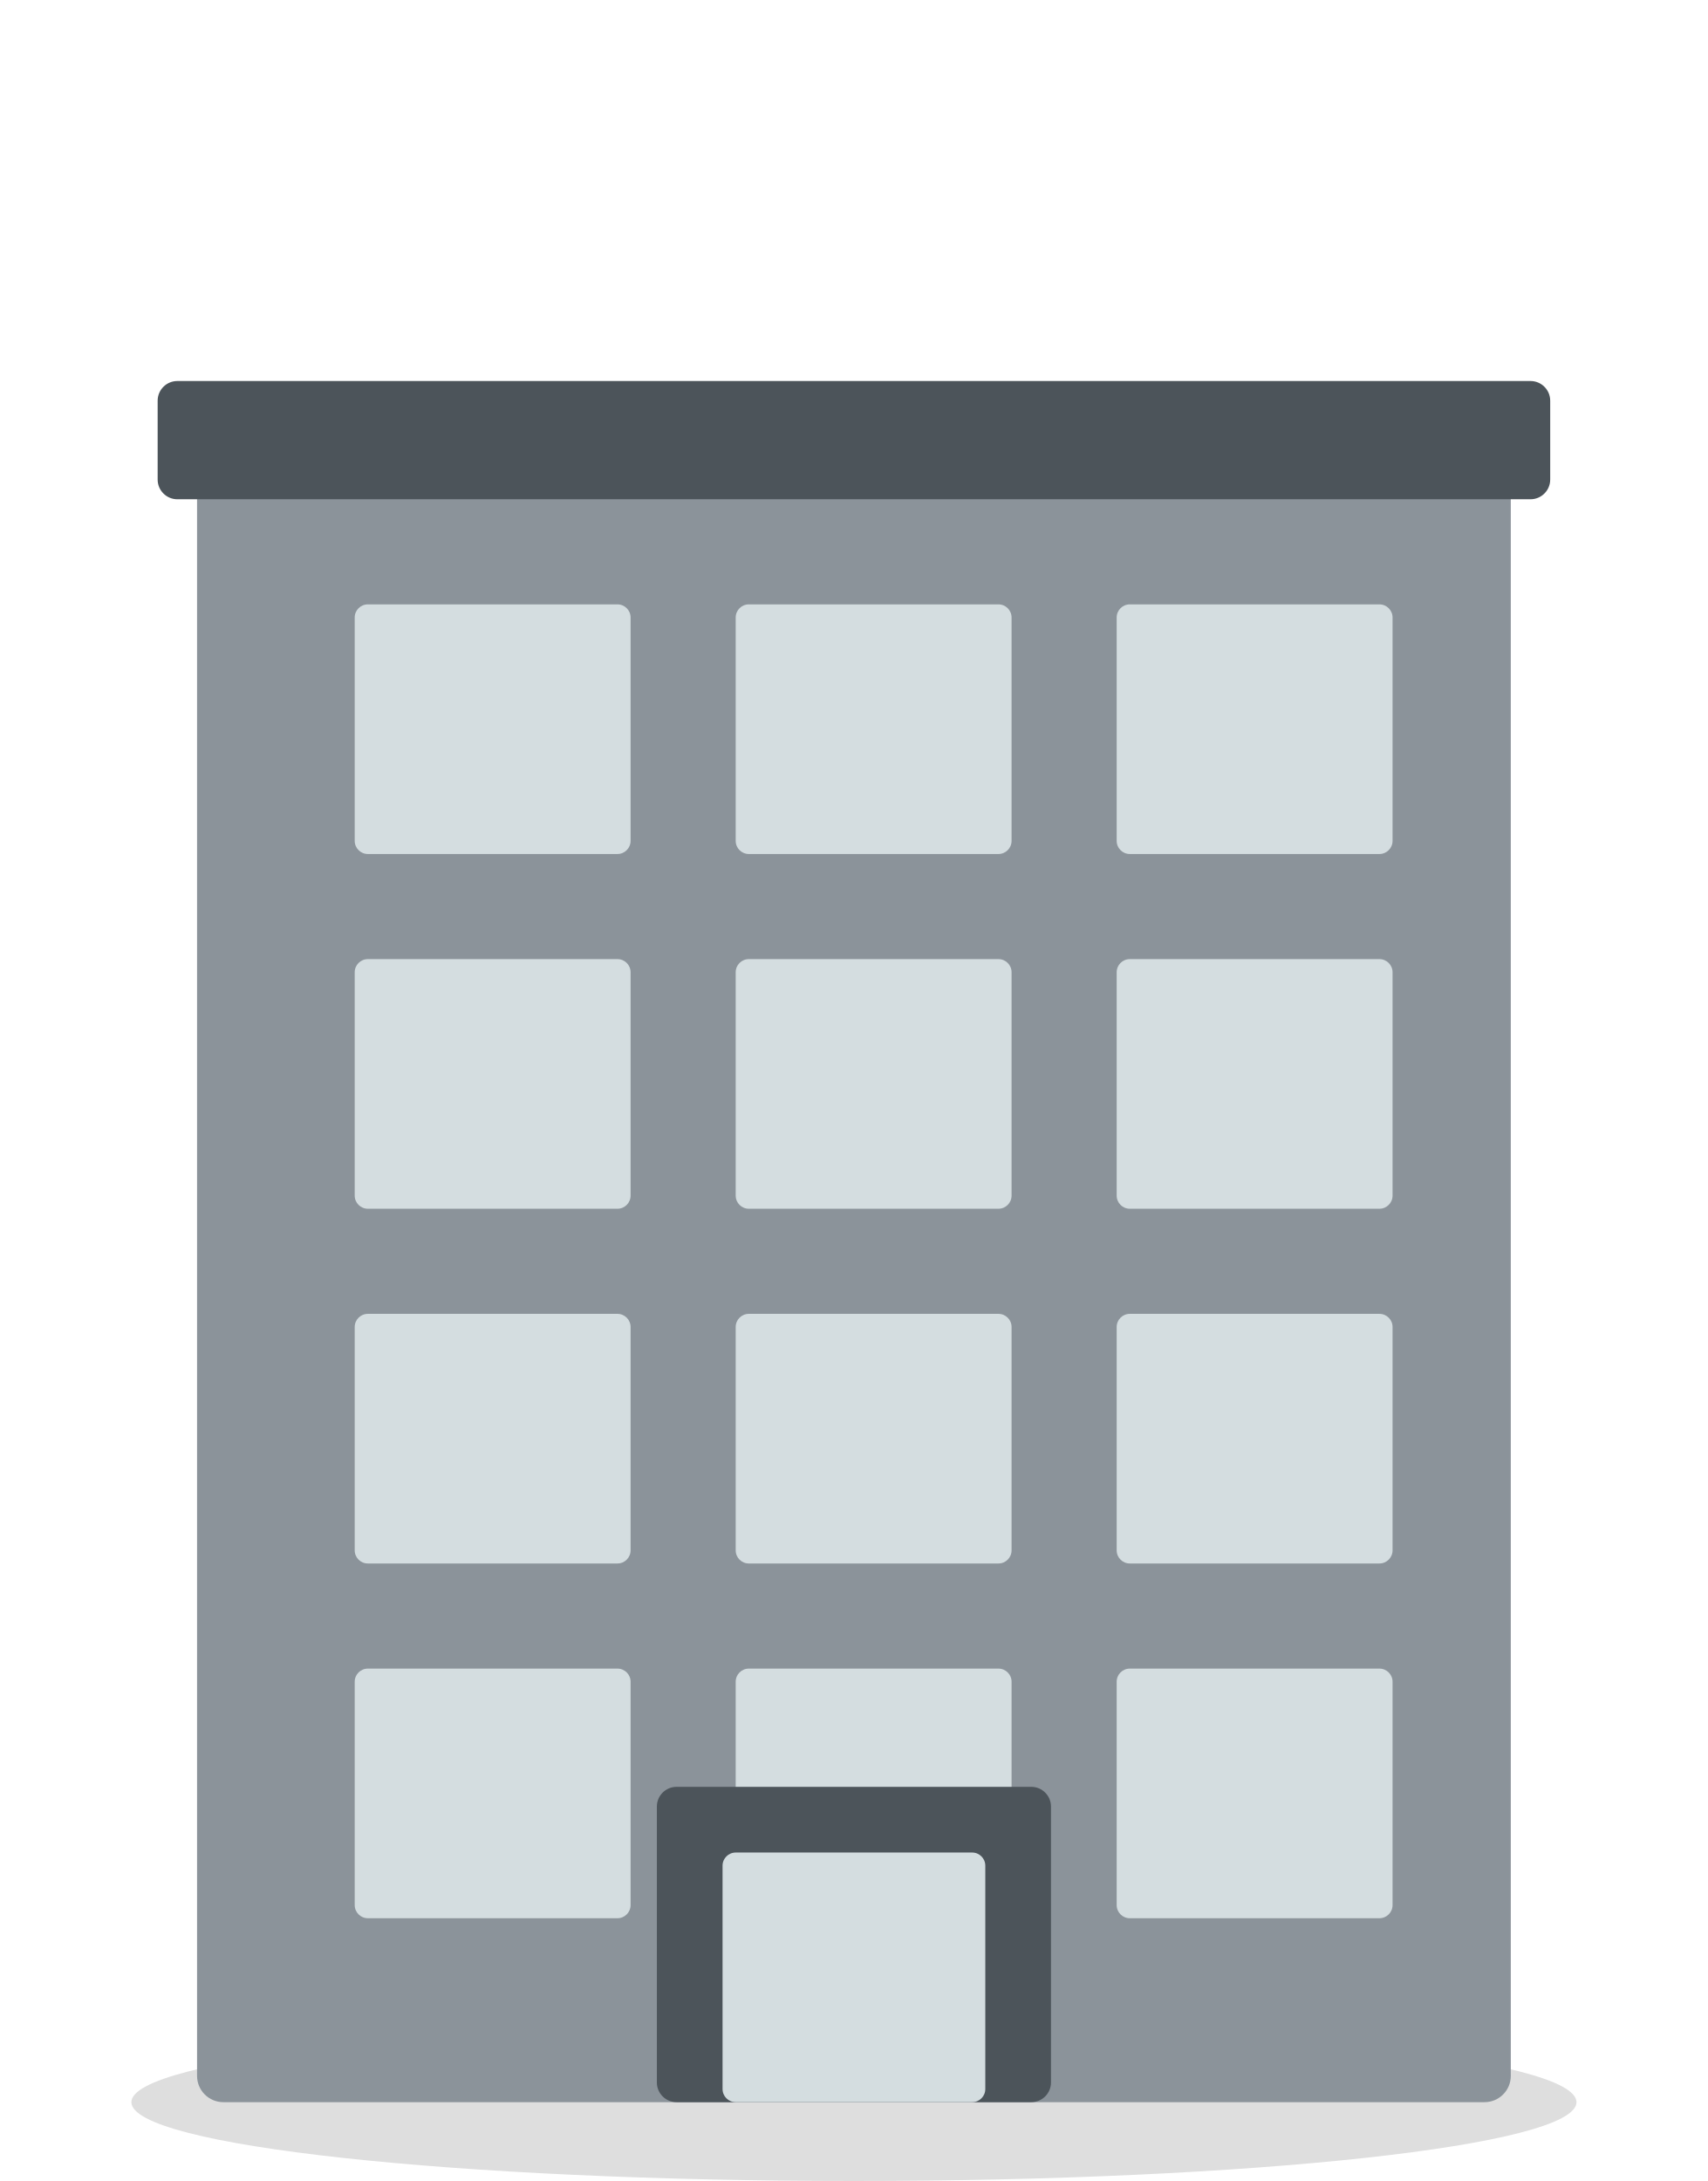
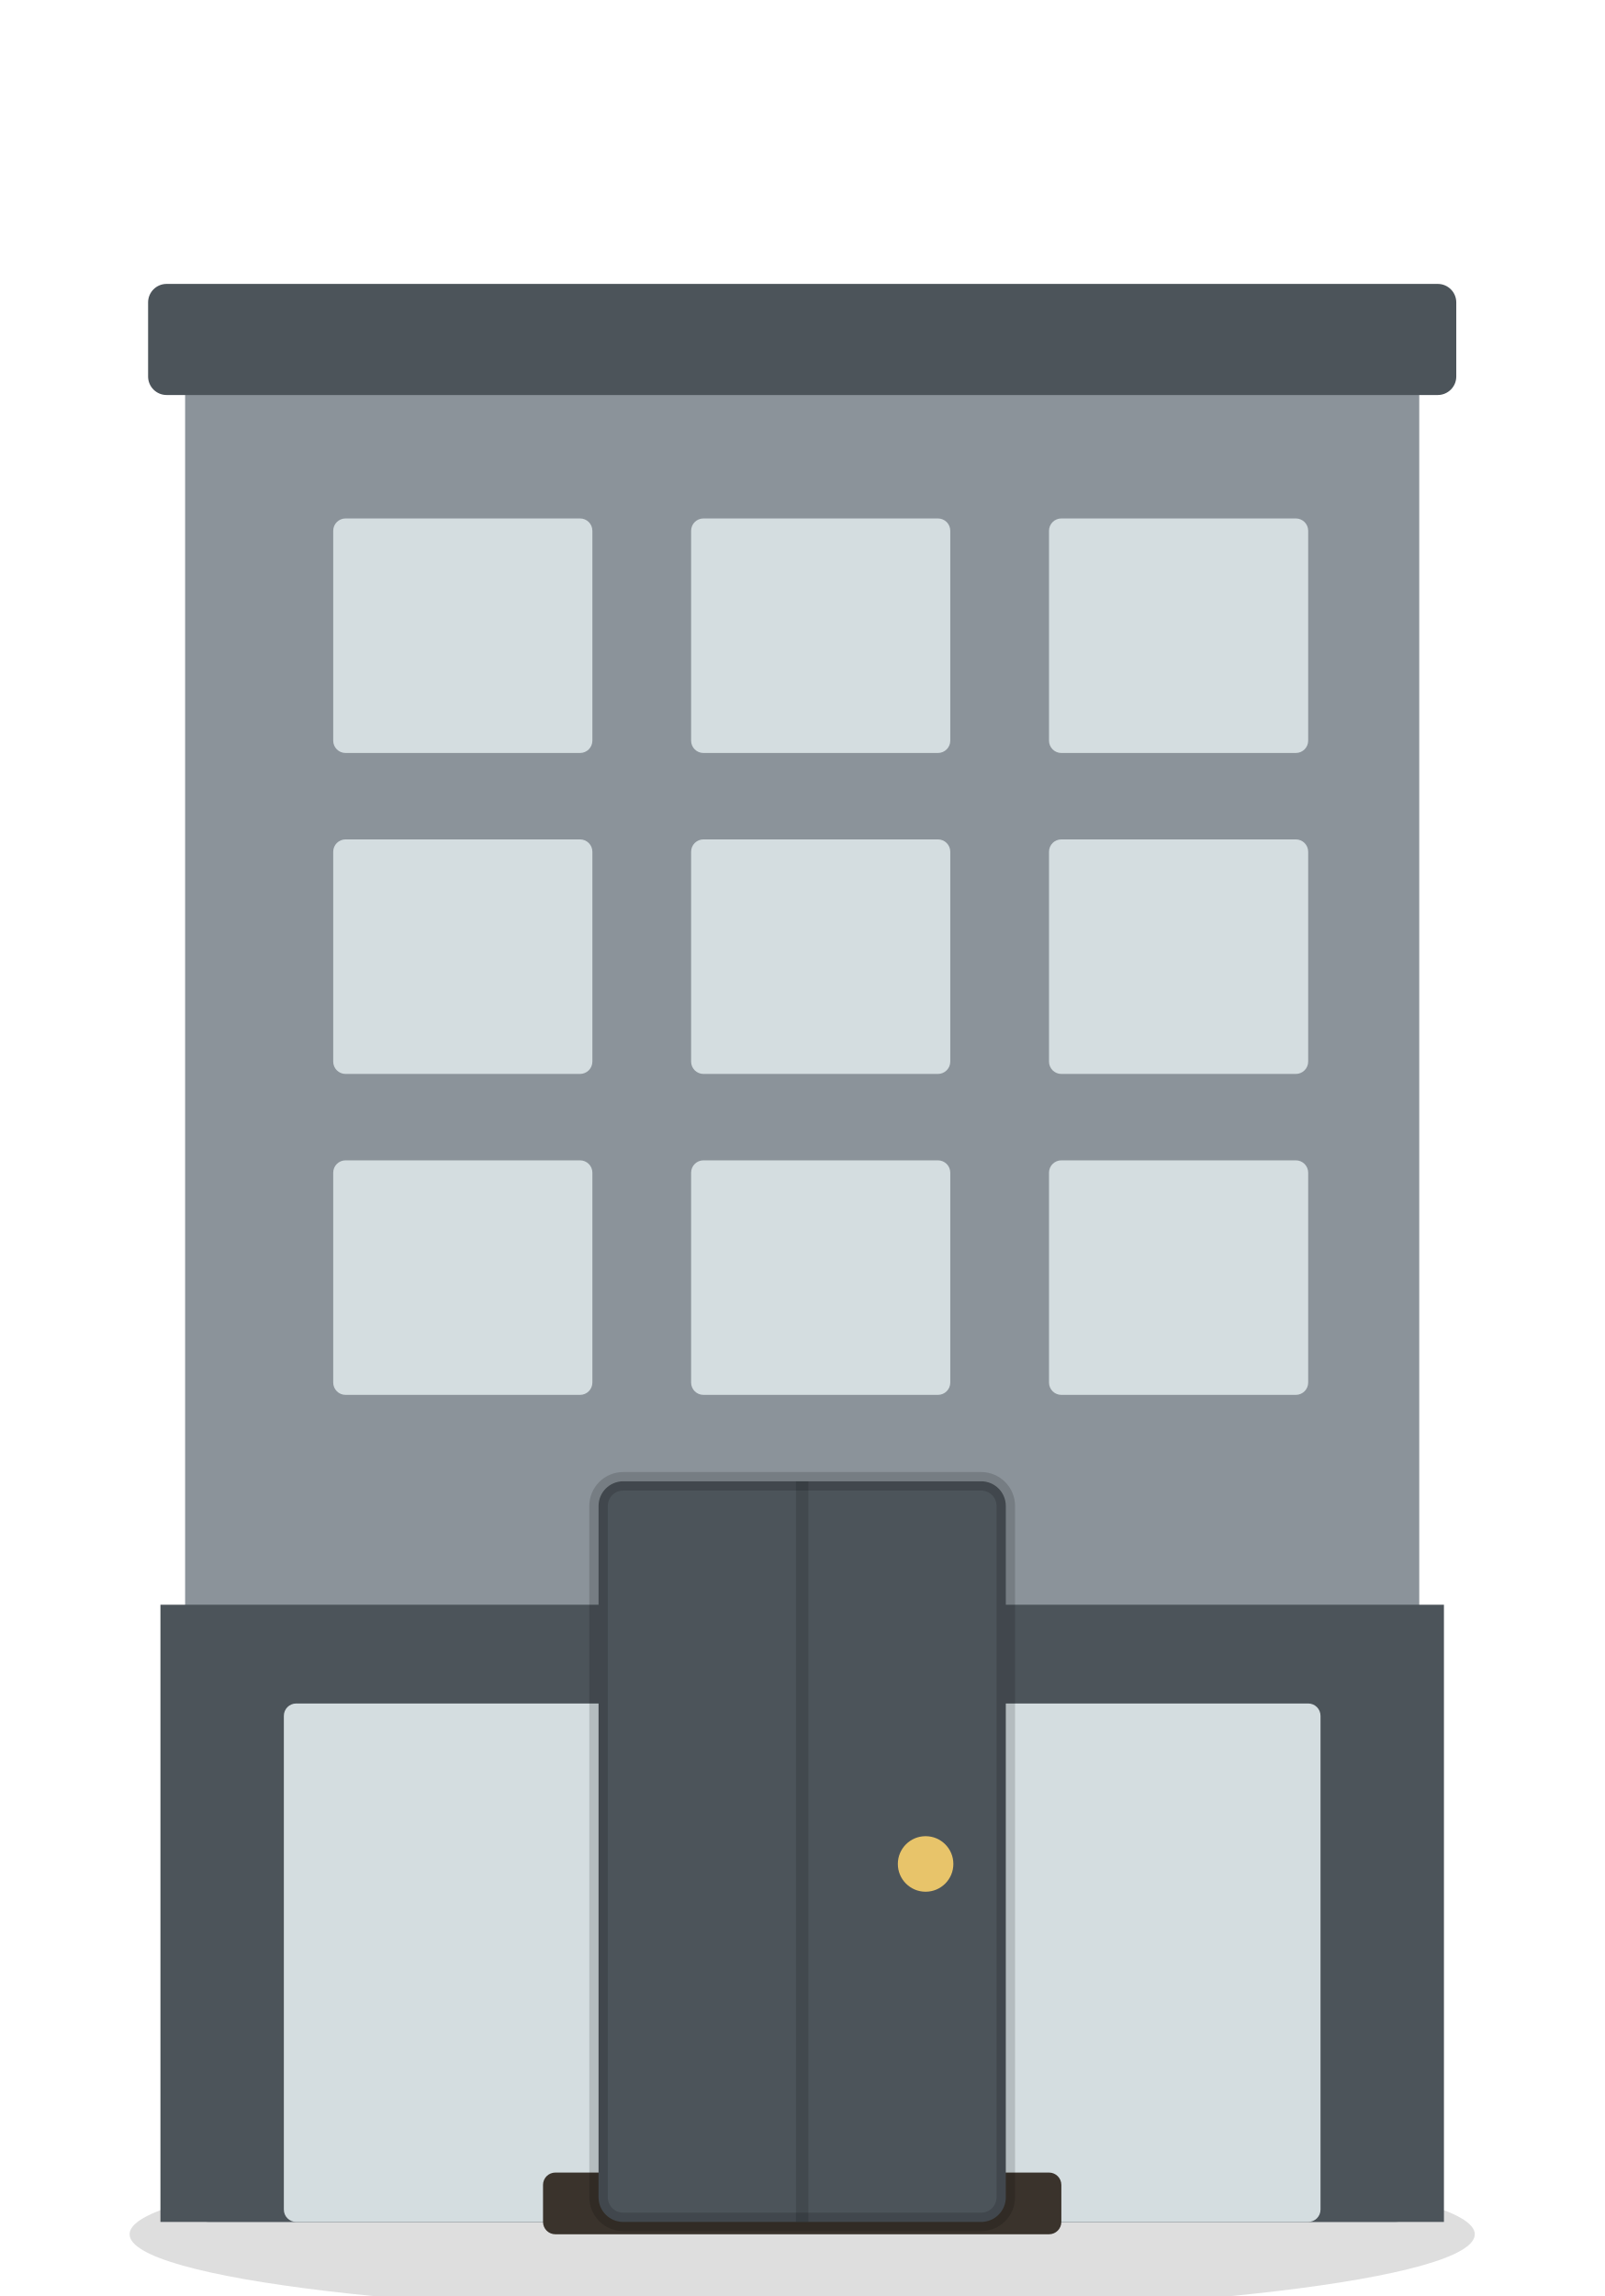
- <svg xmlns="http://www.w3.org/2000/svg" width="260" height="332" viewBox="0 0 260 332">
-   <ellipse cx="130" cy="320" rx="110" ry="12" fill="#000" opacity="0.13" />
-   <rect x="30" y="72" width="200" height="248" rx="4" fill="#8b939a" />
-   <rect x="24" y="58" width="212" height="18" rx="3" fill="#4c545a" />
-   <g>
-     <rect x="54" y="92" width="42" height="38" rx="2" fill="#d4dde0" />
-     <rect x="112" y="92" width="42" height="38" rx="2" fill="#d4dde0" />
-     <rect x="170" y="92" width="42" height="38" rx="2" fill="#d4dde0" />
-     <rect x="54" y="146" width="42" height="38" rx="2" fill="#d4dde0" />
-     <rect x="112" y="146" width="42" height="38" rx="2" fill="#d4dde0" />
-     <rect x="170" y="146" width="42" height="38" rx="2" fill="#d4dde0" />
-     <rect x="54" y="200" width="42" height="38" rx="2" fill="#d4dde0" />
-     <rect x="112" y="200" width="42" height="38" rx="2" fill="#d4dde0" />
-     <rect x="170" y="200" width="42" height="38" rx="2" fill="#d4dde0" />
-     <rect x="54" y="254" width="42" height="38" rx="2" fill="#d4dde0" />
-     <rect x="112" y="254" width="42" height="38" rx="2" fill="#d4dde0" />
-     <rect x="170" y="254" width="42" height="38" rx="2" fill="#d4dde0" />
-   </g>
-   <rect x="100" y="272" width="60" height="48" rx="3" fill="#4c545a" />
-   <rect x="110" y="282" width="40" height="38" rx="2" fill="#d4dde0" />
+ <svg xmlns="http://www.w3.org/2000/svg" width="260" height="372" viewBox="0 0 260 372">
+   <ellipse cx="130" cy="362" rx="109" ry="13" fill="#000" opacity="0.13" />
+   <rect x="30" y="60" width="200" height="300" rx="4" fill="#8b939a" />
+   <rect x="24" y="46" width="212" height="18" rx="3" fill="#4c545a" />
+   <rect x="26" y="260" width="208" height="100" fill="#4c545a" />
+   <rect x="54" y="84" width="42" height="38" rx="2" fill="#d4dde0" />
+   <rect x="112" y="84" width="42" height="38" rx="2" fill="#d4dde0" />
+   <rect x="170" y="84" width="42" height="38" rx="2" fill="#d4dde0" />
+   <rect x="54" y="136" width="42" height="38" rx="2" fill="#d4dde0" />
+   <rect x="112" y="136" width="42" height="38" rx="2" fill="#d4dde0" />
+   <rect x="170" y="136" width="42" height="38" rx="2" fill="#d4dde0" />
+   <rect x="54" y="188" width="42" height="38" rx="2" fill="#d4dde0" />
+   <rect x="112" y="188" width="42" height="38" rx="2" fill="#d4dde0" />
+   <rect x="170" y="188" width="42" height="38" rx="2" fill="#d4dde0" />
+   <rect x="46" y="276" width="168" height="84" rx="2" fill="#d4dde0" />
+   <path d="M130 276 V360" stroke="#4c545a" stroke-width="4" />
+   <rect x="88" y="352" width="84" height="10" rx="2" fill="#3a332c" />
+   <rect x="97" y="240" width="66" height="120" rx="4" fill="#4c545a" />
+   <rect x="97" y="240" width="66" height="120" rx="4" fill="none" stroke="#00000026" stroke-width="3" />
+   <line x1="130" y1="240" x2="130" y2="360" stroke="#00000022" stroke-width="2" />
+   <circle cx="150" cy="302" r="4.5" fill="#e8c46a" />
</svg>
